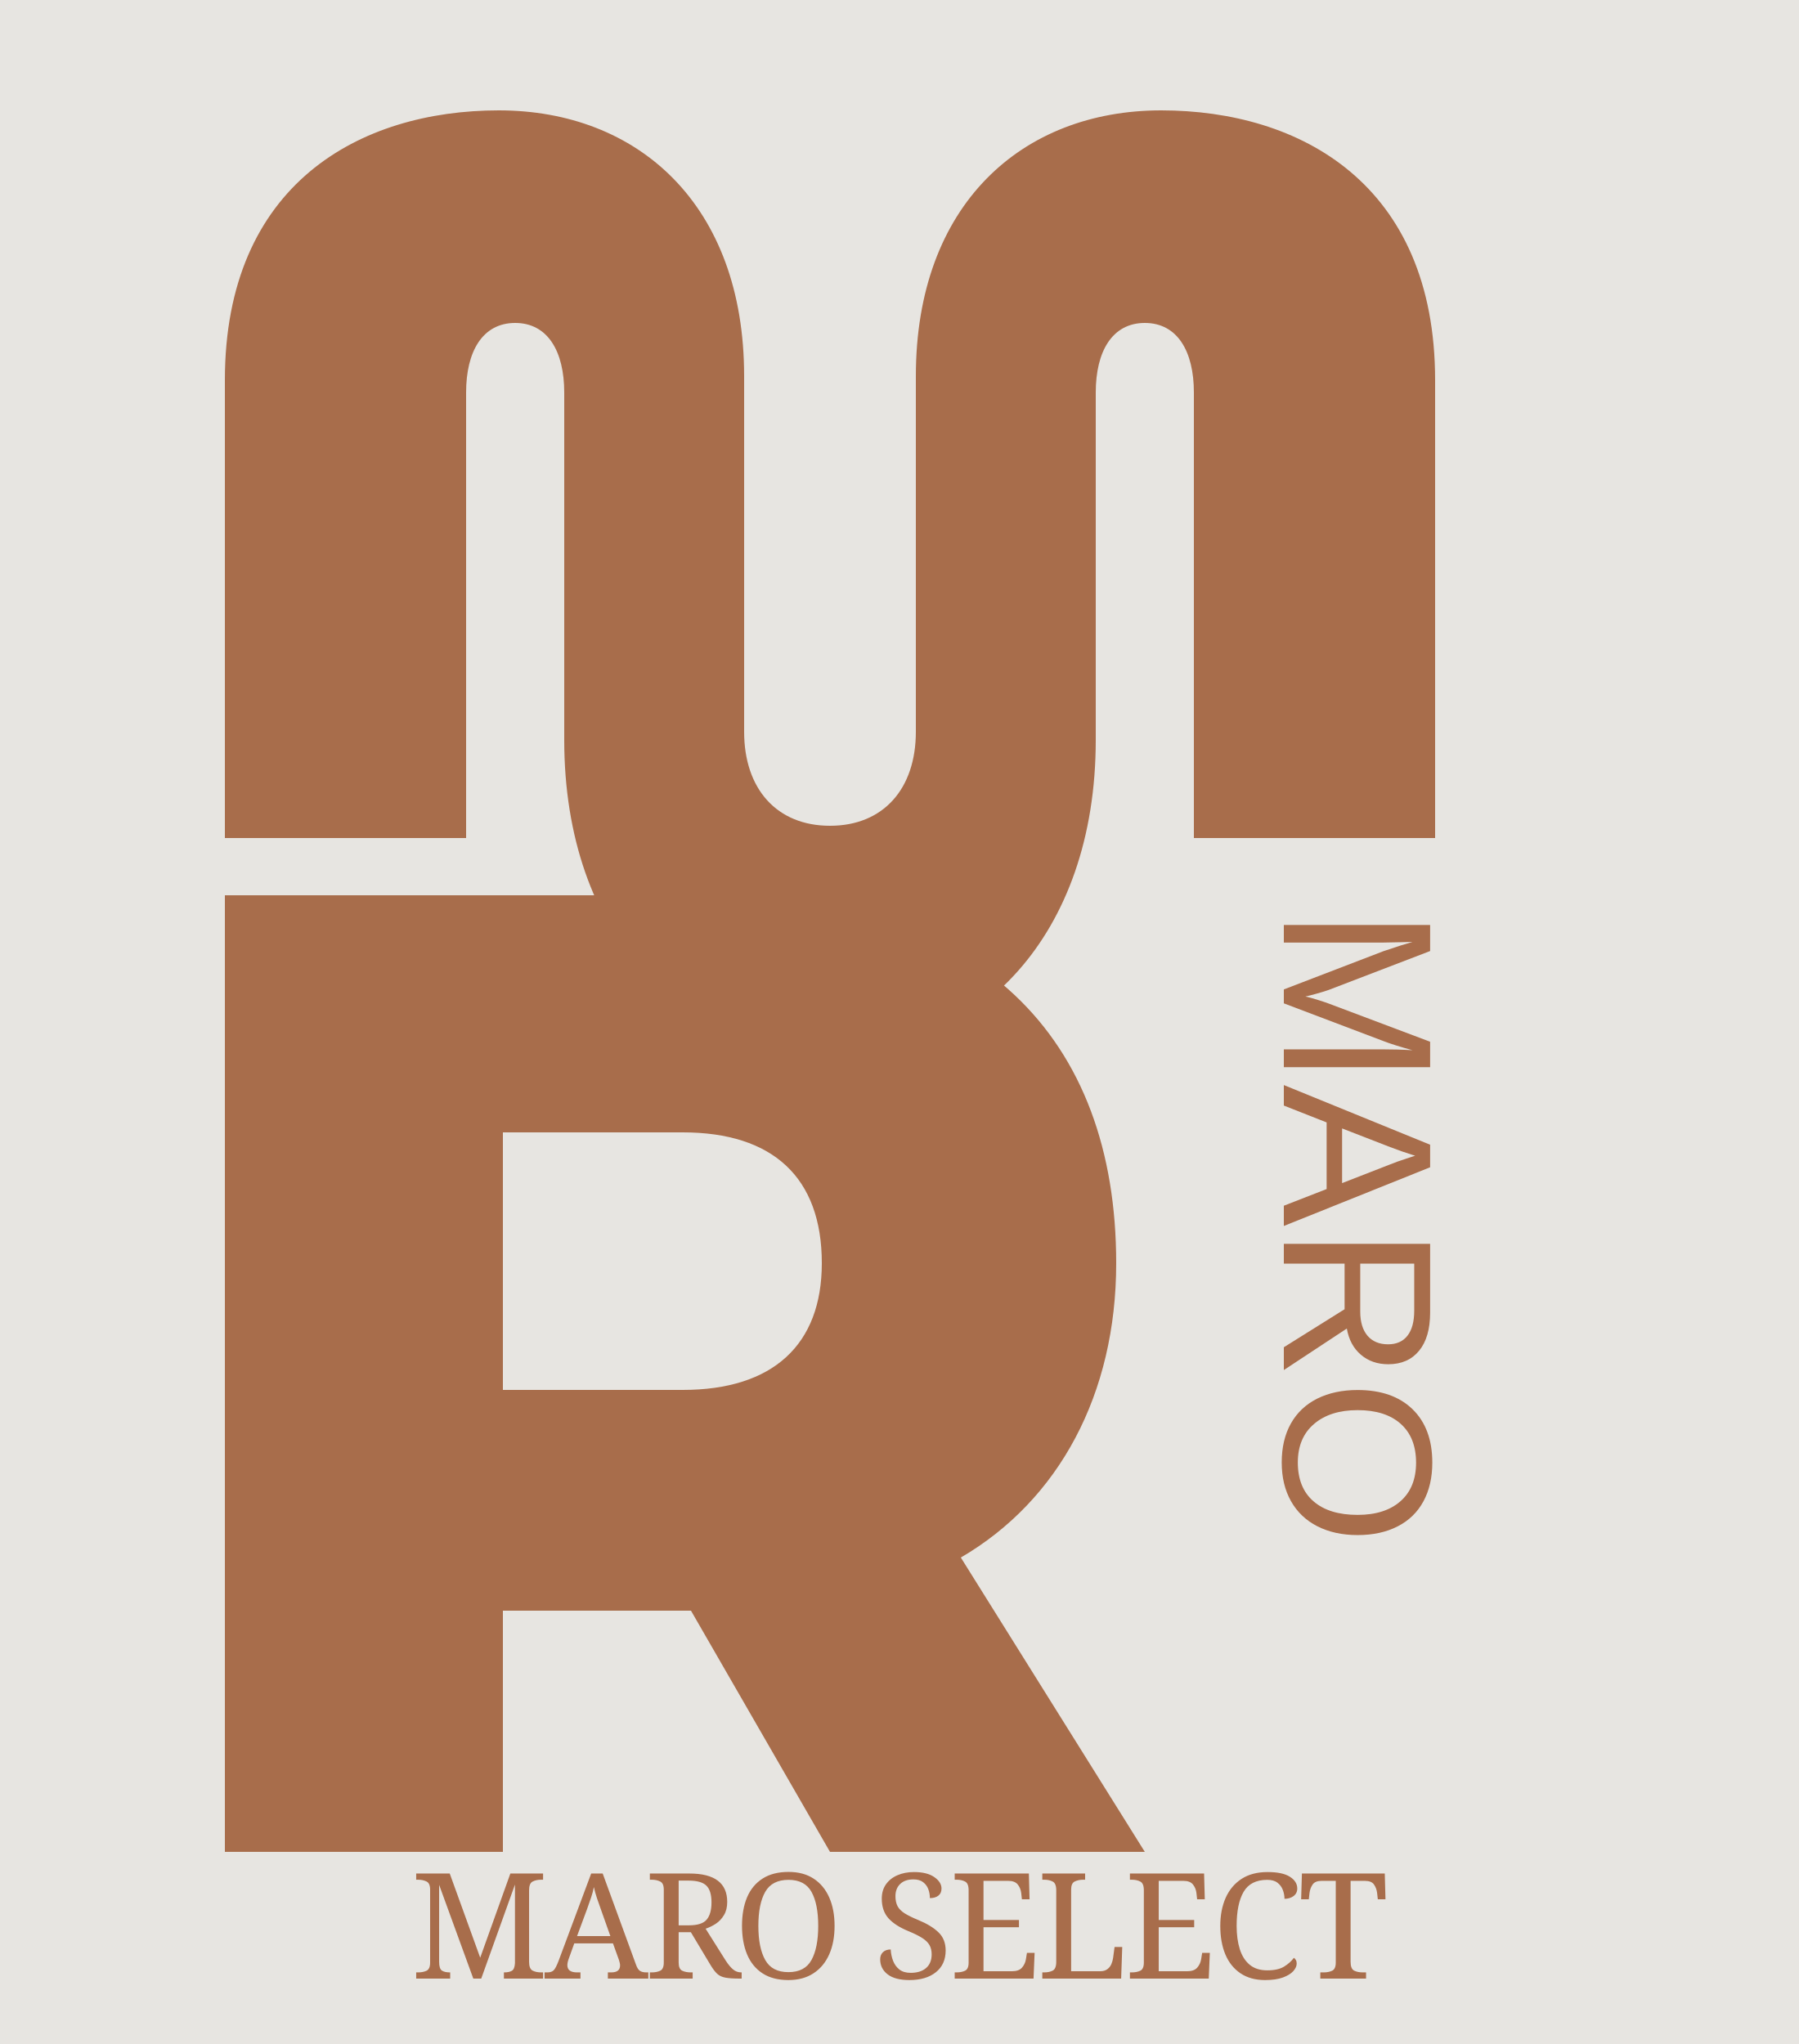
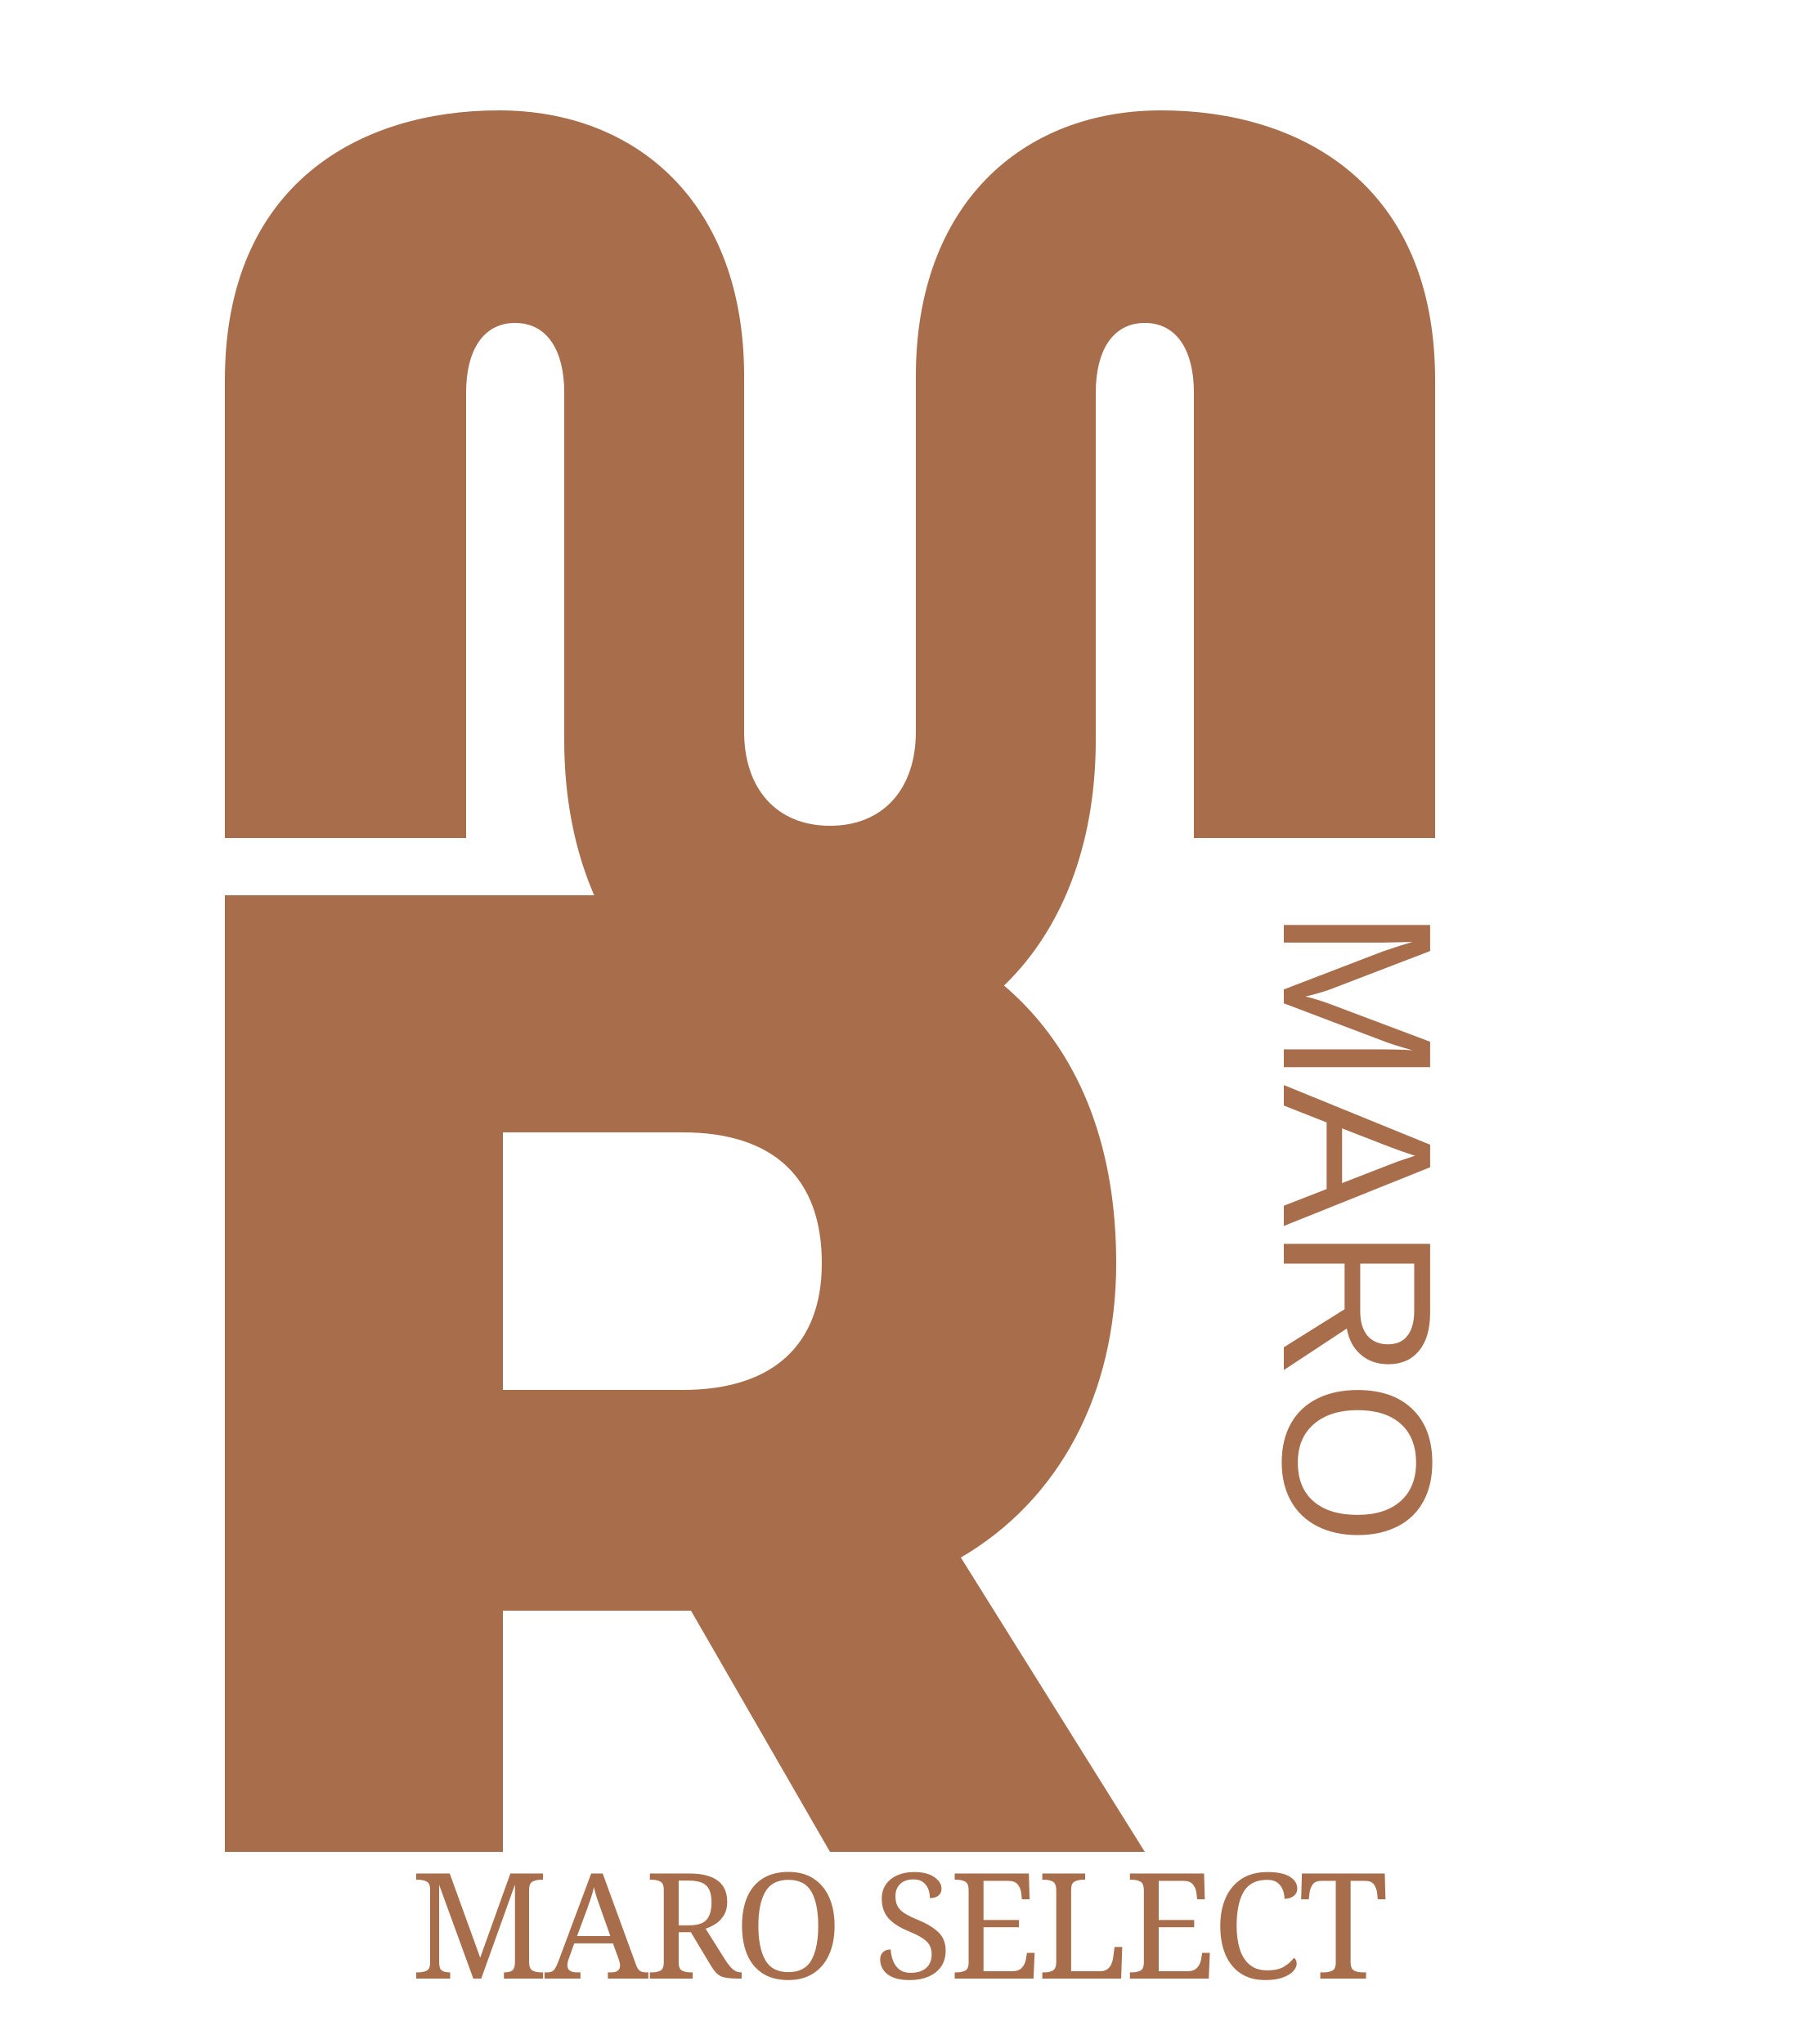
<svg xmlns="http://www.w3.org/2000/svg" viewBox="0 0 440 500" role="img" aria-labelledby="title">
-   <rect width="440" height="500" fill="#e7e5e1" />
  <g fill="#a86d4b">
    <path d="M55 205V93C55 45 88 27 122 27s60 23 60 65v87c0 14 8 23 21 23s21-9 21-23V92c0-42 26-65 60-65s67 18 67 66v112h-59V96c0-10-4-17-12-17s-12 7-12 17v85c0 48-29 77-65 77s-65-29-65-77V96c0-10-4-17-12-17s-12 7-12 17v109Z" />
    <path d="M55 219h118c67 0 100 35 100 90 0 32-14 58-38 72l45 72h-77l-34-59h-46v59H55Zm68 58v63h44c22 0 34-11 34-31 0-21-12-32-34-32Z" />
  </g>
  <text x="314" y="222" font-family="Arial,sans-serif" font-size="52" fill="#a86d4b" transform="rotate(90 314 222)">MARO</text>
  <text x="220" y="484" text-anchor="middle" font-family="Georgia,serif" font-size="36" letter-spacing="-1" fill="#a86d4b">MARO SELECT</text>
</svg>
